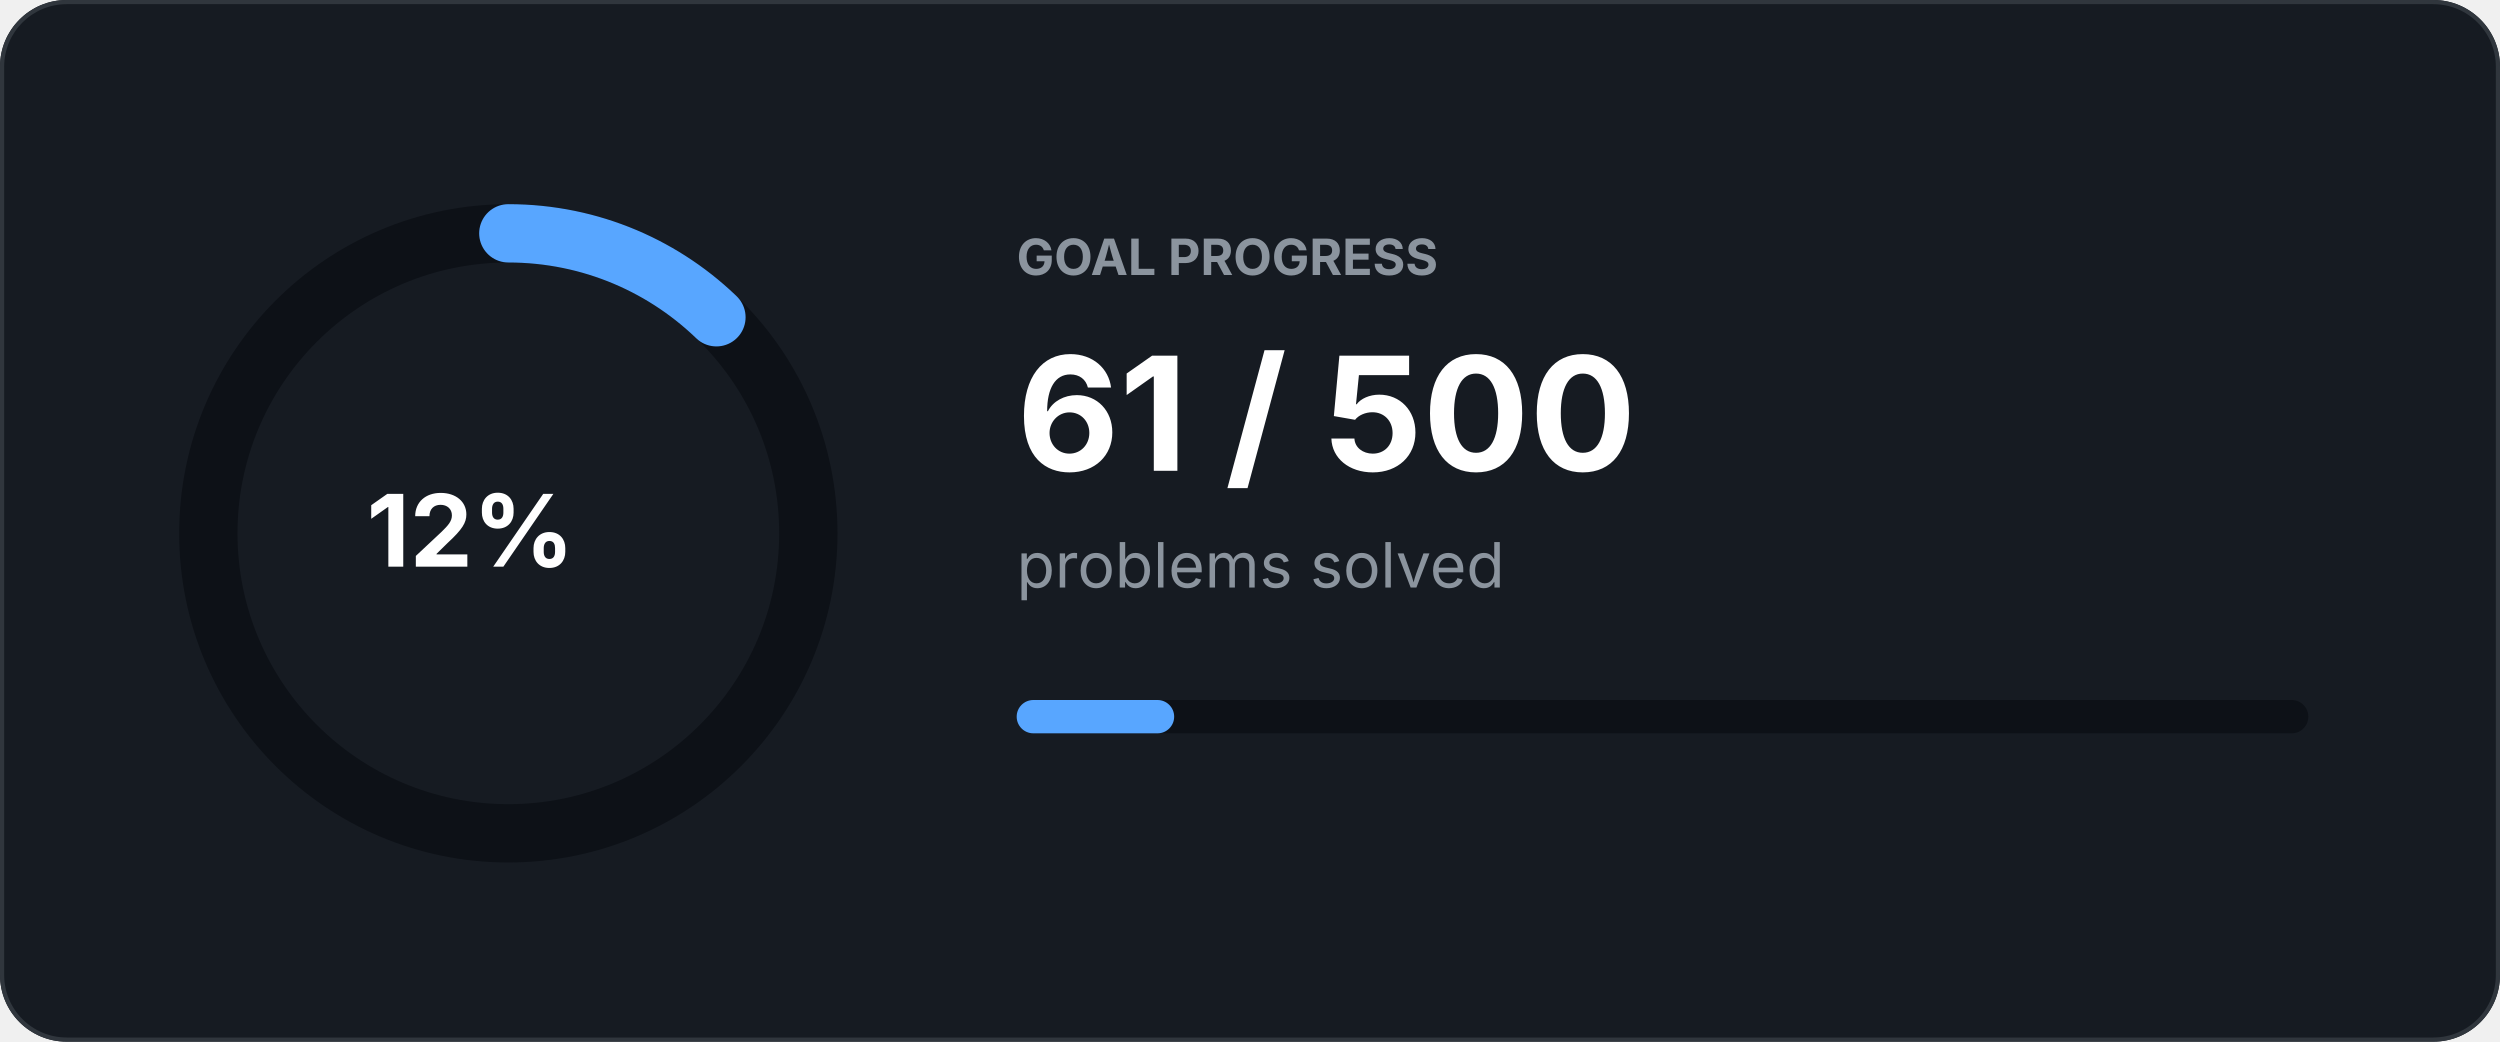
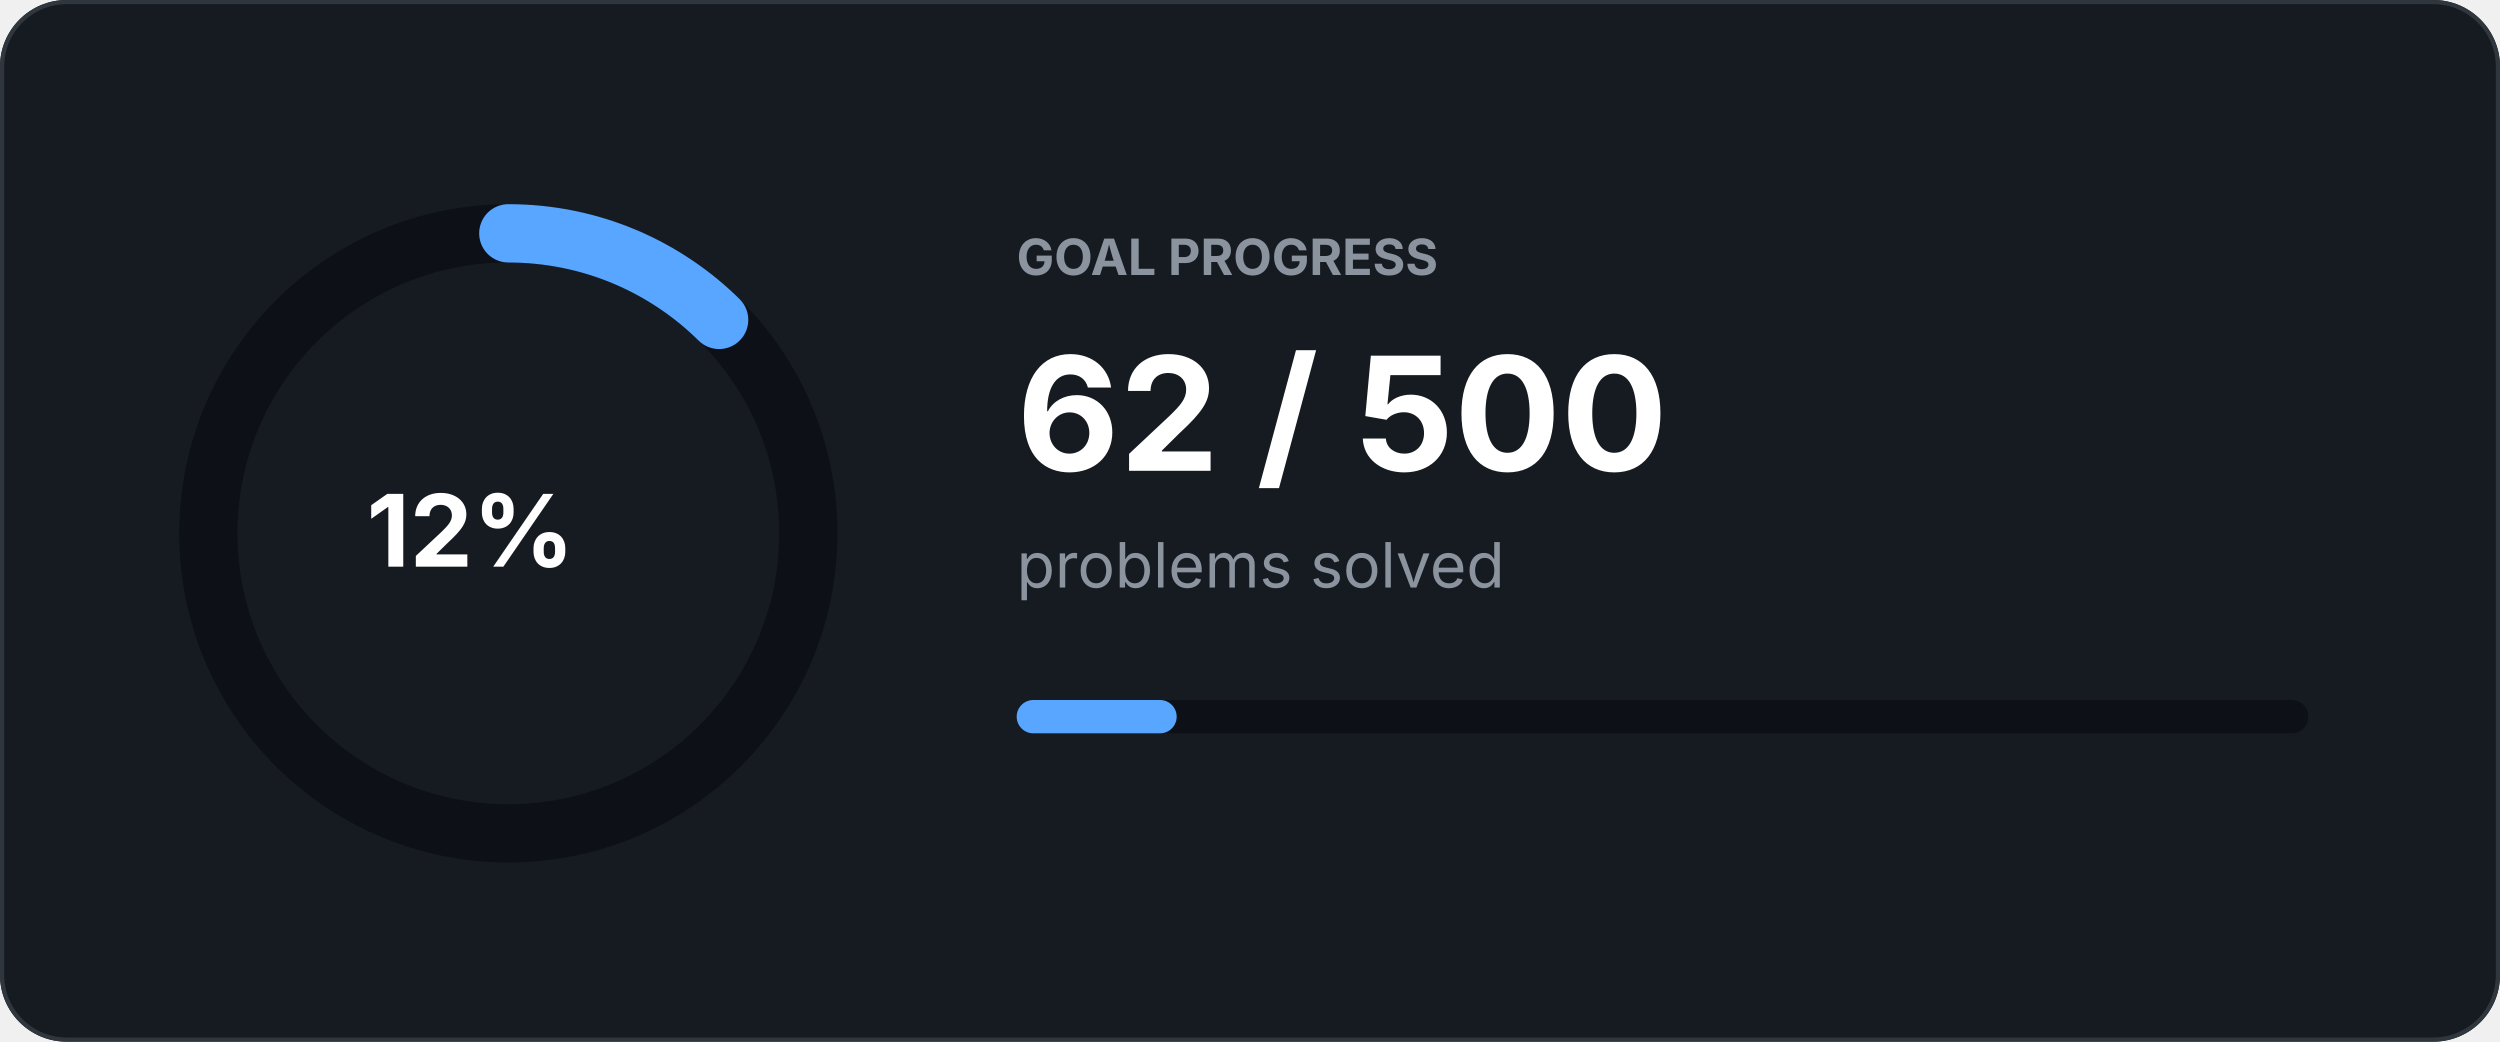
<svg xmlns="http://www.w3.org/2000/svg" width="600" height="250" viewBox="0 0 600 250">
  <rect width="100%" height="100%" rx="16" fill="#161B22" />
  <rect x="0.5" y="0.5" width="599" height="249" rx="15.5" fill="none" stroke="#30363D" />
  <circle cx="122" cy="128" r="72" fill="none" stroke="#0D1117" stroke-width="14" />
-   <circle cx="122" cy="128" r="72" fill="none" stroke="#58A6FF" stroke-width="14" stroke-linecap="round" transform="rotate(-90 122 128)" stroke-dasharray="55.2 452.4" />
+   <circle cx="122" cy="128" r="72" fill="none" stroke="#58A6FF" stroke-width="14" stroke-linecap="round" transform="rotate(-90 122 128)" stroke-dasharray="56.1 452.4" />
  <text x="88" y="136" fill="#FFFFFF" font-family="-apple-system,BlinkMacSystemFont,Segoe UI,sans-serif" font-size="24" font-weight="700">12%</text>
  <text x="244" y="66" fill="#8B949E" font-family="-apple-system,BlinkMacSystemFont,Segoe UI,sans-serif" font-size="12" font-weight="700">GOAL PROGRESS</text>
-   <text x="244" y="113" fill="#FFFFFF" font-family="-apple-system,BlinkMacSystemFont,Segoe UI,sans-serif" font-size="38" font-weight="700">61 / 500</text>
+   <text x="244" y="113" fill="#FFFFFF" font-family="-apple-system,BlinkMacSystemFont,Segoe UI,sans-serif" font-size="38" font-weight="700">62 / 500</text>
  <text x="244" y="141" fill="#8B949E" font-family="-apple-system,BlinkMacSystemFont,Segoe UI,sans-serif" font-size="15" font-weight="400">problems solved</text>
  <rect x="244" y="168" width="310" height="8" rx="4" fill="#0D1117" />
-   <rect x="244" y="168" width="37.8" height="8" rx="4" fill="#58A6FF" />
+   <rect x="244" y="168" width="38.4" height="8" rx="4" fill="#58A6FF" />
</svg>
